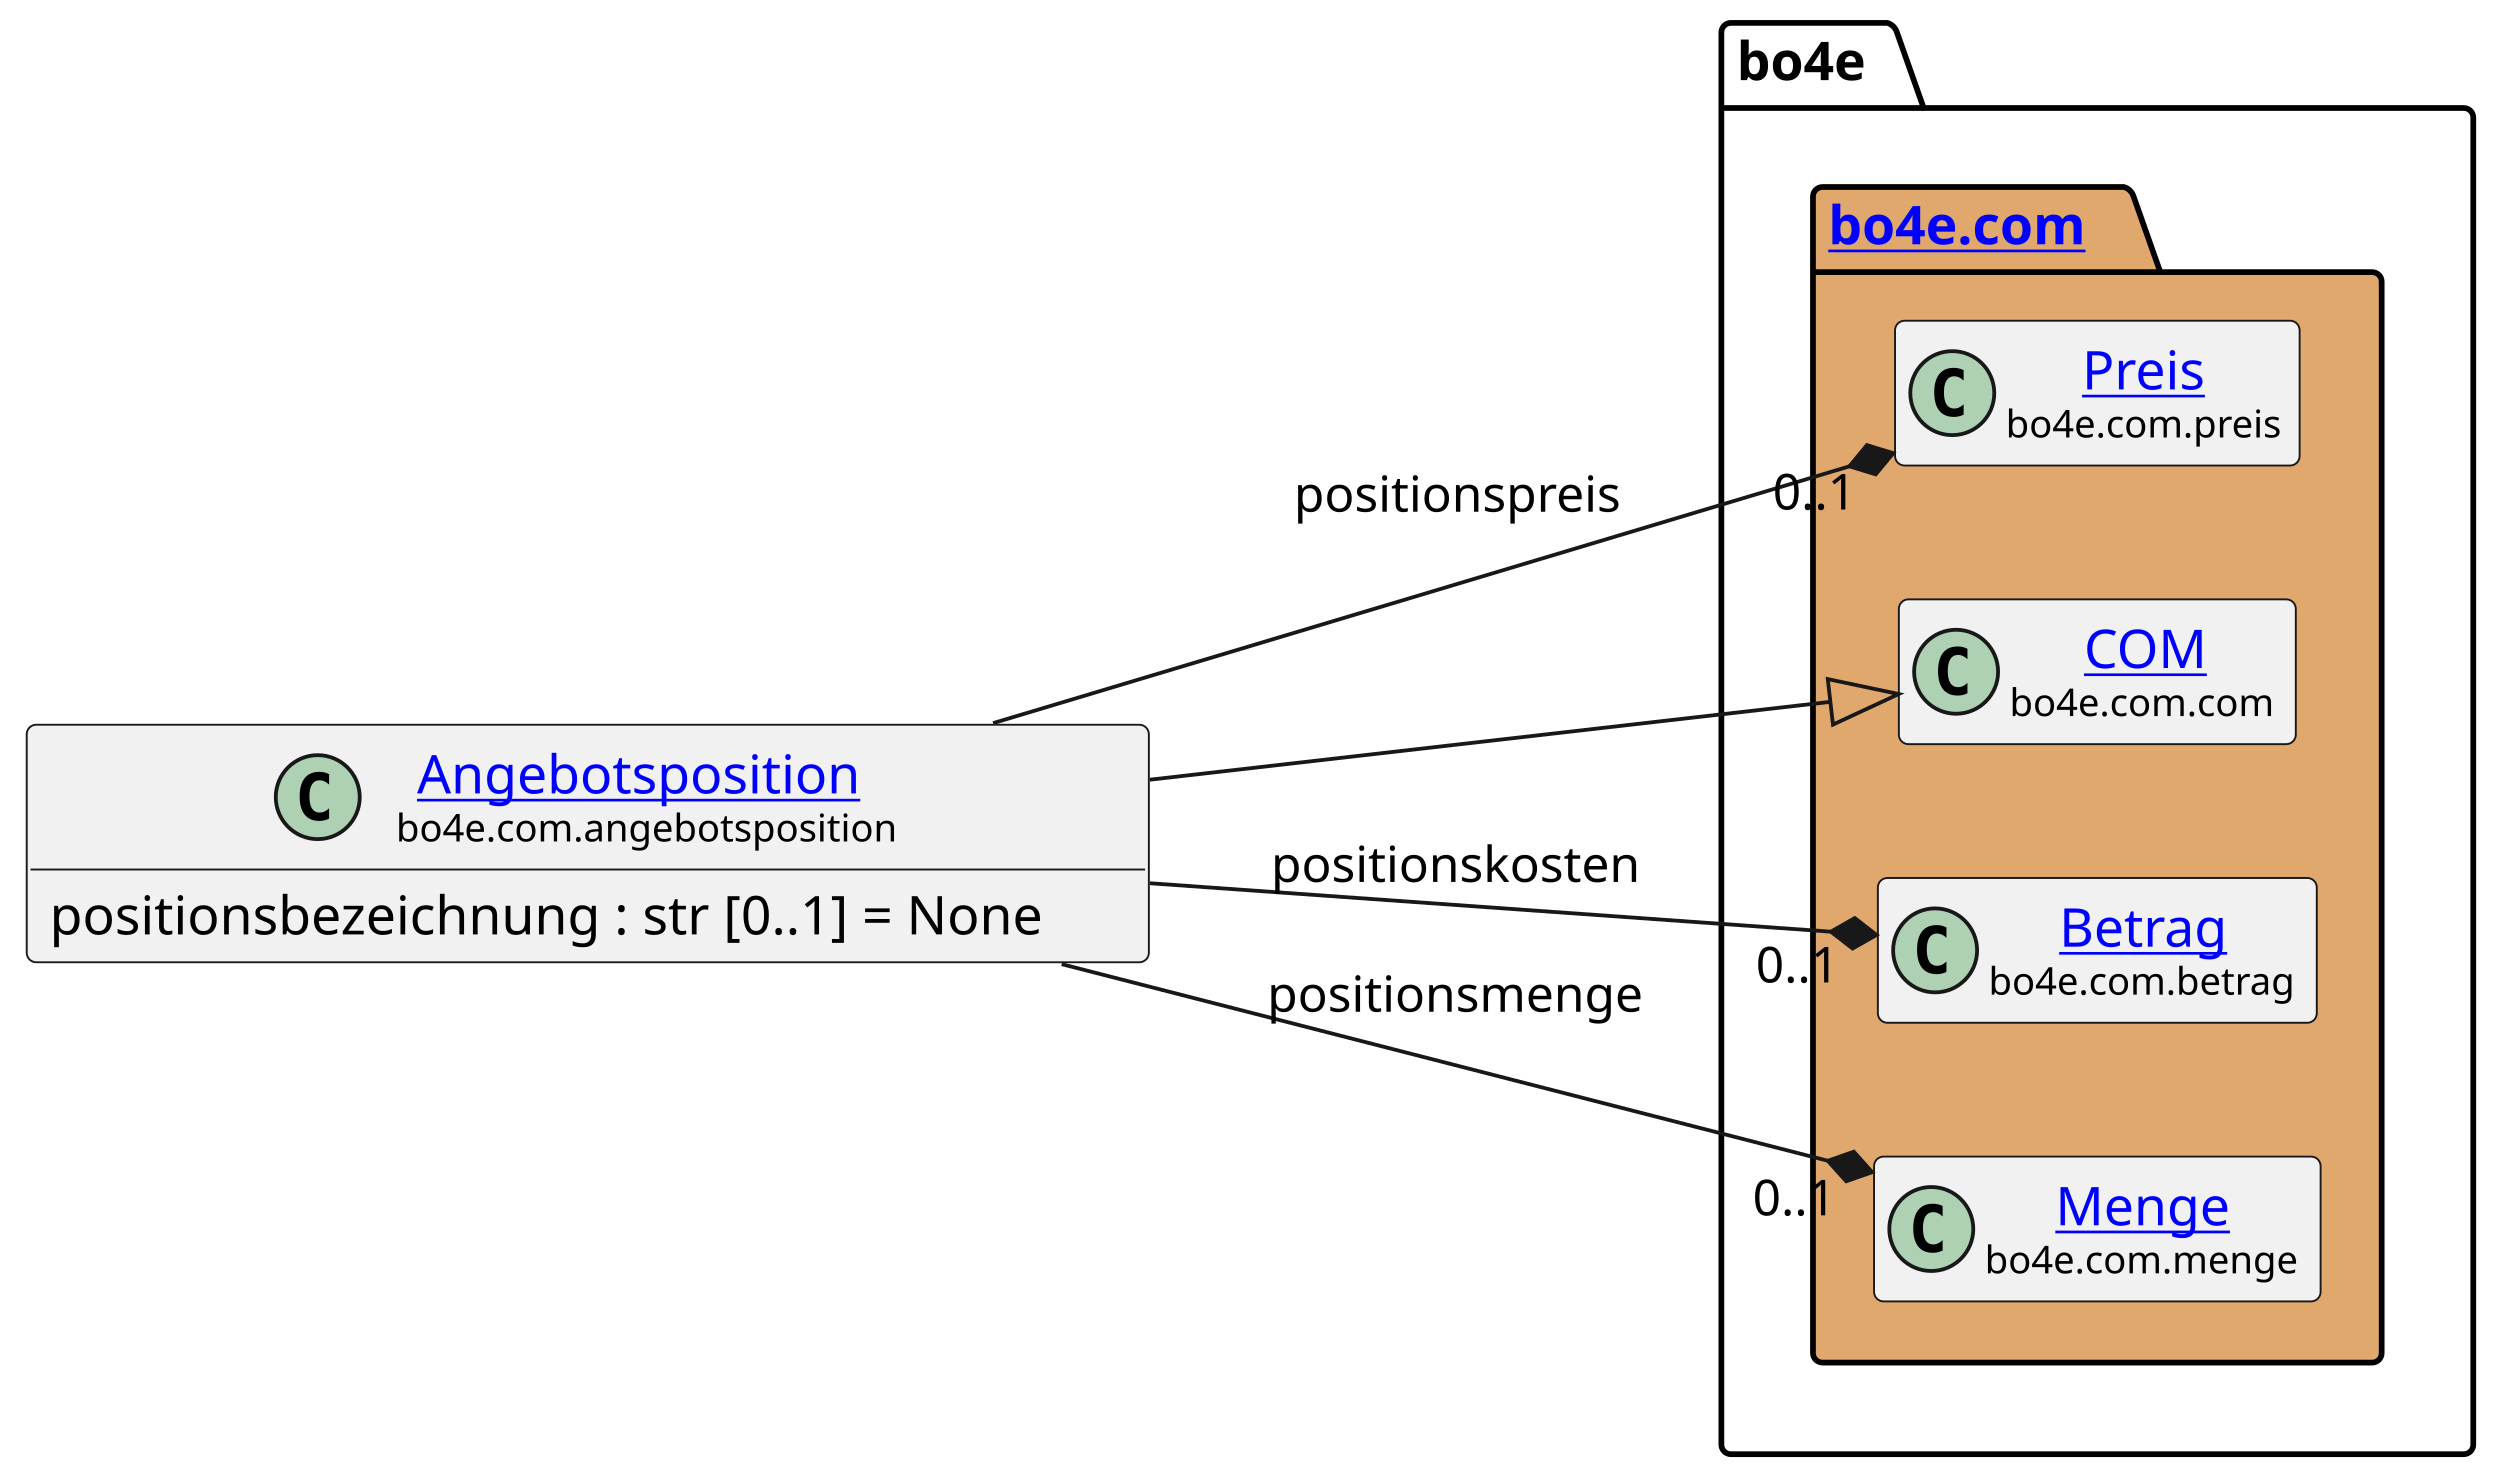
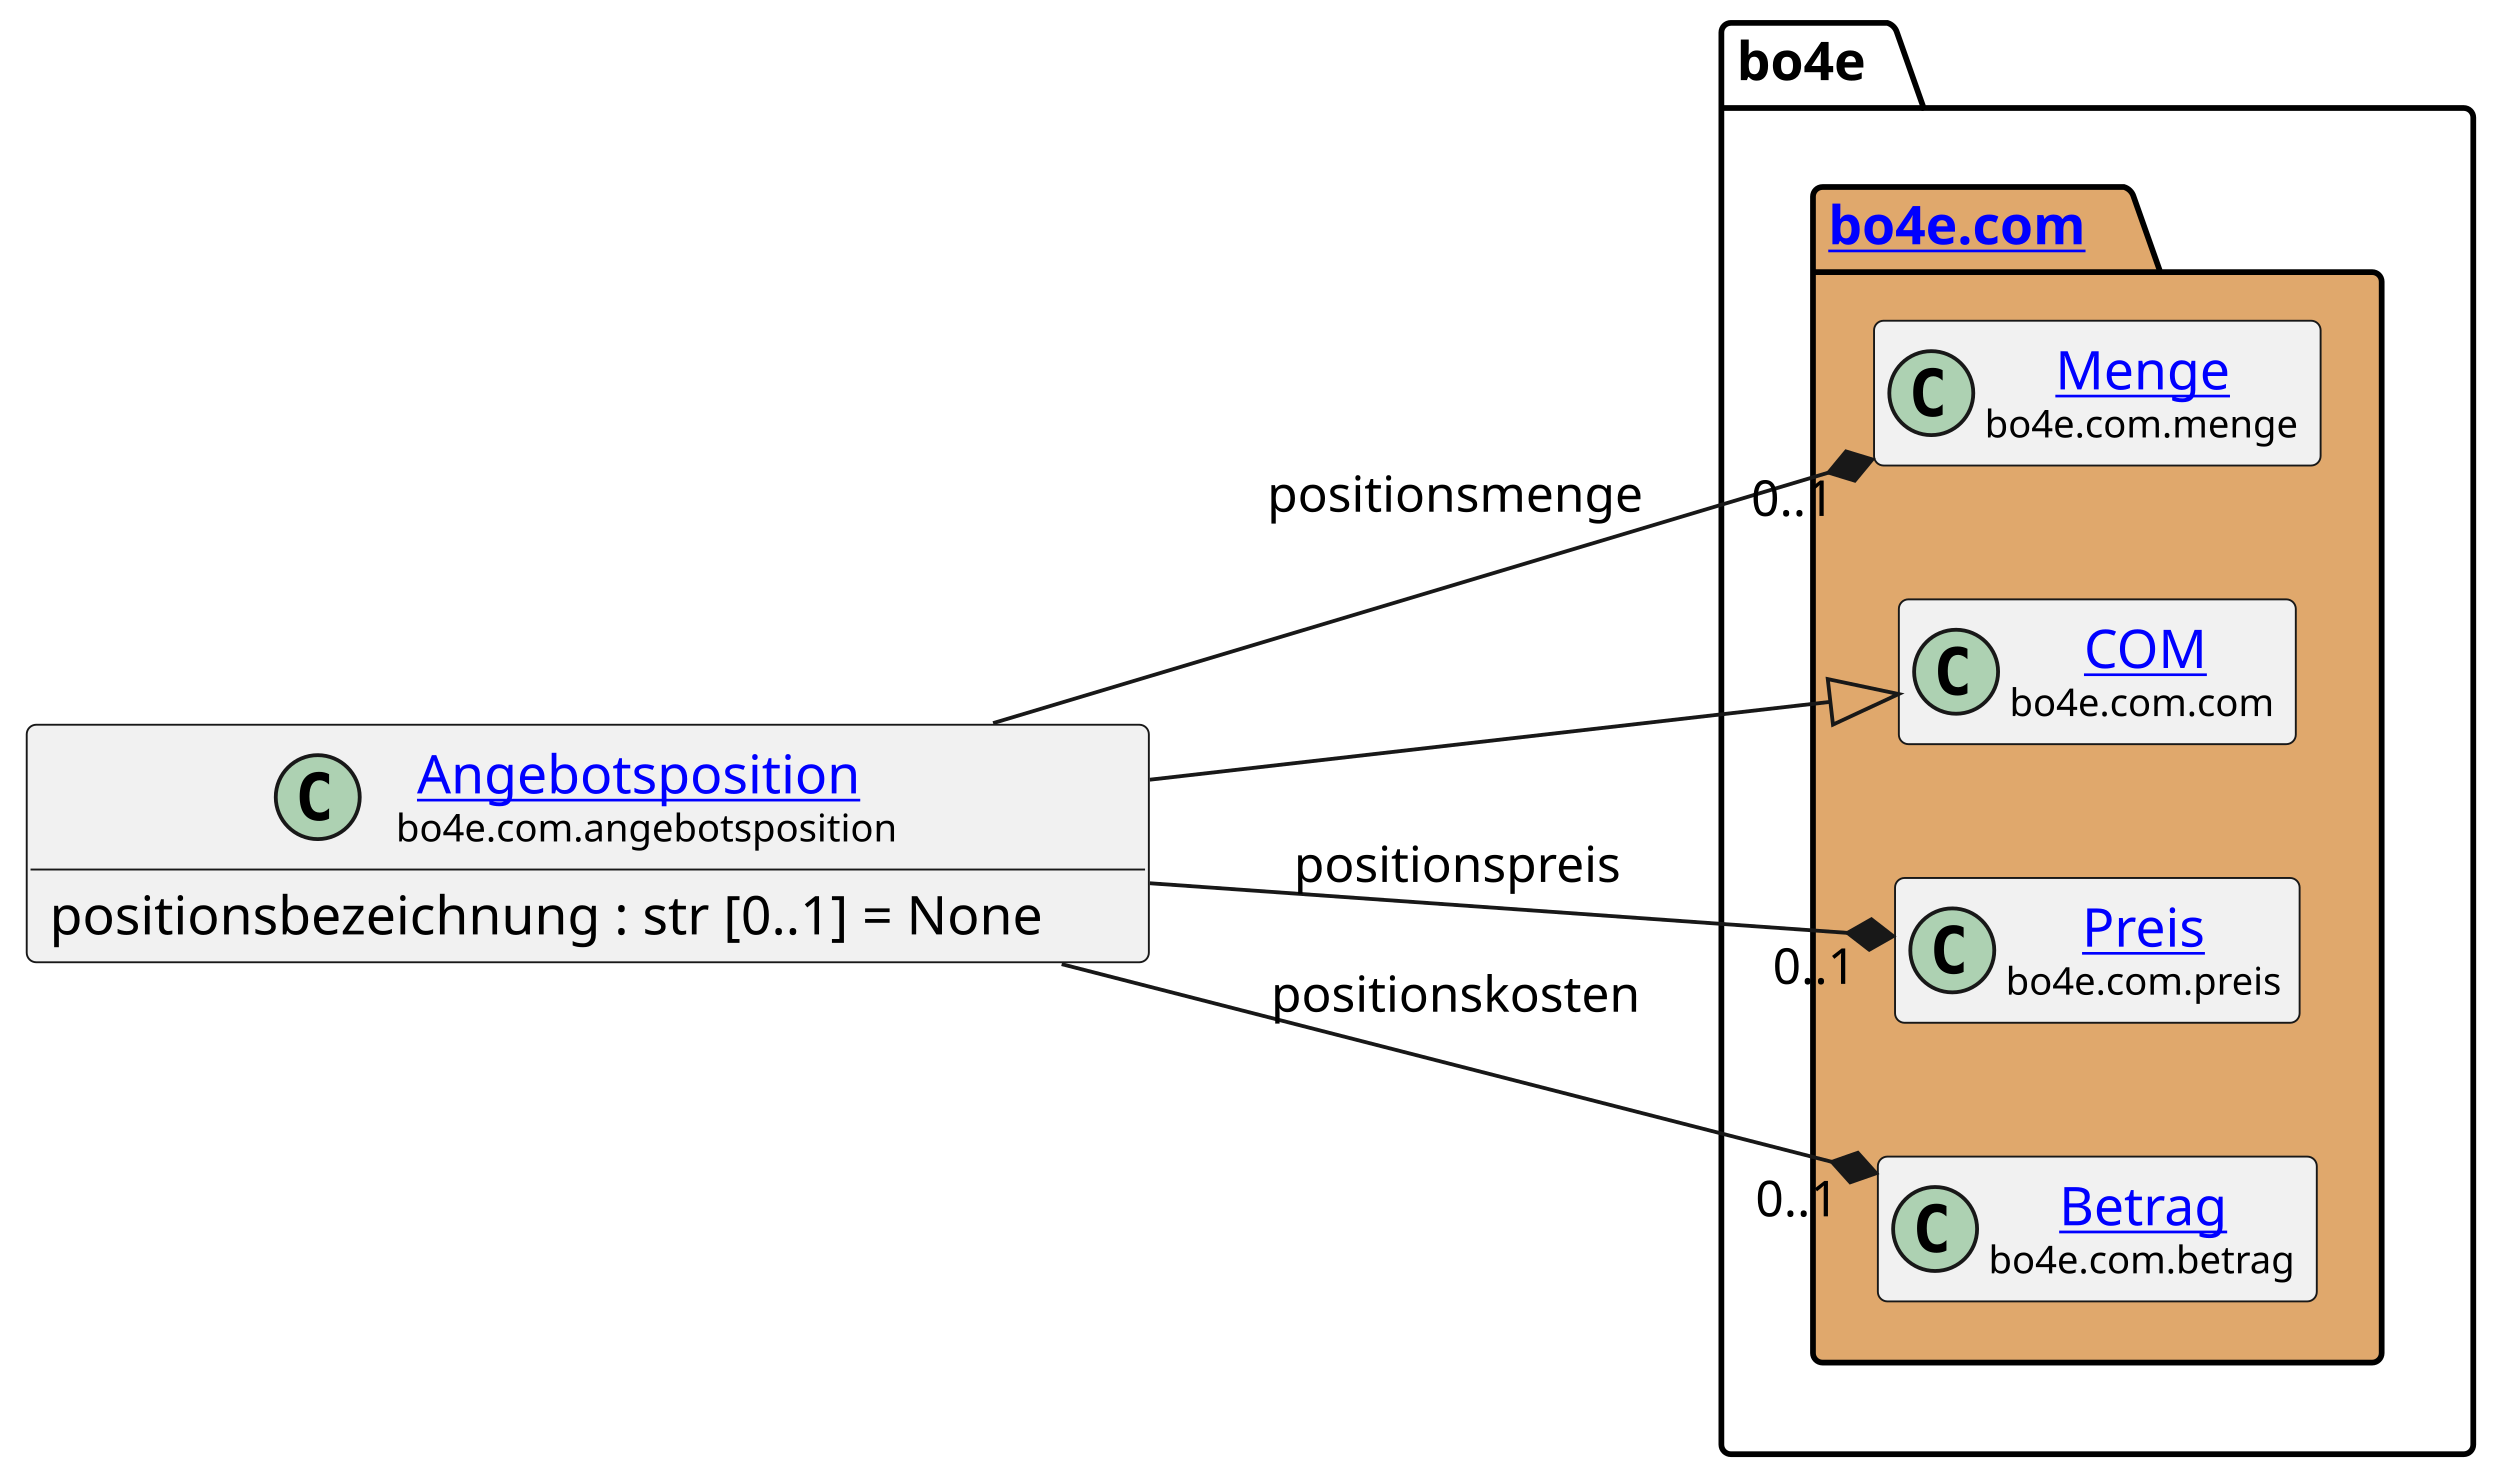
<svg xmlns="http://www.w3.org/2000/svg" xmlns:xlink="http://www.w3.org/1999/xlink" contentStyleType="text/css" height="388px" preserveAspectRatio="none" style="width:655px;height:388px;background:#FFFFFF;" version="1.1" viewBox="0 0 655 388" width="655px" zoomAndPan="magnify">
  <defs />
  <g>
    <g id="cluster_bo4e">
      <path d="M453.5,6 L494.5,6 A3.75,3.75 0 0 1 497,8.5 L504,28.297 L645.5,28.297 A2.5,2.5 0 0 1 648,30.797 L648,378.5 A2.5,2.5 0 0 1 645.5,381 L453.5,381 A2.5,2.5 0 0 1 451,378.5 L451,8.5 A2.5,2.5 0 0 1 453.5,6 " fill="none" style="stroke:#000000;stroke-width:1.5;" />
      <line style="stroke:#000000;stroke-width:1.5;" x1="451" x2="504" y1="28.297" y2="28.297" />
      <text fill="#000000" font-family="sans-serif" font-size="14" font-weight="bold" lengthAdjust="spacing" textLength="40" x="455" y="20.995">bo4e</text>
    </g>
    <g id="cluster_com">
      <path d="M477.5,49 L556.5,49 A3.75,3.75 0 0 1 559,51.5 L566,71.297 L621.5,71.297 A2.5,2.5 0 0 1 624,73.797 L624,354.5 A2.5,2.5 0 0 1 621.5,357 L477.5,357 A2.5,2.5 0 0 1 475,354.5 L475,51.5 A2.5,2.5 0 0 1 477.5,49 " fill="#E0A86C" style="stroke:#000000;stroke-width:1.5;" />
      <line style="stroke:#000000;stroke-width:1.5;" x1="475" x2="566" y1="71.297" y2="71.297" />
      <a href="https://bo4e.github.io/BO4E-python/latest/api/bo4e.com.html" target="_top" title="https://bo4e.github.io/BO4E-python/latest/api/bo4e.com.html" xlink:actuate="onRequest" xlink:href="https://bo4e.github.io/BO4E-python/latest/api/bo4e.com.html" xlink:show="new" xlink:title="https://bo4e.github.io/BO4E-python/latest/api/bo4e.com.html" xlink:type="simple">
        <text fill="#0000FF" font-family="sans-serif" font-size="14" font-weight="bold" lengthAdjust="spacing" text-decoration="underline" textLength="78" x="479" y="63.995">bo4e.com</text>
      </a>
    </g>
-     <g id="elem_Preis">
-       <rect codeLine="8" fill="#F1F1F1" height="37.938" id="Preis" rx="2.5" ry="2.5" style="stroke:#181818;stroke-width:0.5;" width="106" x="496.5" y="84.03" />
-       <ellipse cx="511.5" cy="102.999" fill="#ADD1B2" rx="11" ry="11" style="stroke:#181818;stroke-width:1.0;" />
-       <path d="M514.469,108.639 Q513.891,108.936 513.25,109.077 Q512.609,109.233 511.906,109.233 Q509.406,109.233 508.078,107.593 Q506.766,105.936 506.766,102.811 Q506.766,99.686 508.078,98.03 Q509.406,96.374 511.906,96.374 Q512.609,96.374 513.25,96.53 Q513.906,96.686 514.469,96.983 L514.469,99.702 Q513.844,99.124 513.25,98.858 Q512.656,98.577 512.031,98.577 Q510.688,98.577 510,99.655 Q509.312,100.718 509.312,102.811 Q509.312,104.905 510,105.983 Q510.688,107.046 512.031,107.046 Q512.656,107.046 513.25,106.78 Q513.844,106.499 514.469,105.921 L514.469,108.639 Z " fill="#000000" />
-       <a href="https://bo4e.github.io/BO4E-python/latest/api/bo4e.com.html#bo4e.com.preis.Preis" target="_top" title="https://bo4e.github.io/BO4E-python/latest/api/bo4e.com.html#bo4e.com.preis.Preis" xlink:actuate="onRequest" xlink:href="https://bo4e.github.io/BO4E-python/latest/api/bo4e.com.html#bo4e.com.preis.Preis" xlink:show="new" xlink:title="https://bo4e.github.io/BO4E-python/latest/api/bo4e.com.html#bo4e.com.preis.Preis" xlink:type="simple">
-         <text fill="#0000FF" font-family="sans-serif" font-size="14" lengthAdjust="spacing" text-decoration="underline" textLength="34" x="545.5" y="102.025">Preis</text>
+     <g id="elem_Menge">
+       <rect codeLine="8" fill="#F1F1F1" height="37.938" id="Menge" rx="2.5" ry="2.5" style="stroke:#181818;stroke-width:0.5;" width="117" x="491" y="84.03" />
+       <ellipse cx="506" cy="102.999" fill="#ADD1B2" rx="11" ry="11" style="stroke:#181818;stroke-width:1.0;" />
+       <path d="M508.969,108.639 Q508.391,108.936 507.75,109.077 Q507.109,109.233 506.406,109.233 Q503.906,109.233 502.578,107.593 Q501.266,105.936 501.266,102.811 Q501.266,99.686 502.578,98.03 Q503.906,96.374 506.406,96.374 Q507.109,96.374 507.75,96.53 Q508.406,96.686 508.969,96.983 L508.969,99.702 Q508.344,99.124 507.75,98.858 Q507.156,98.577 506.531,98.577 Q505.188,98.577 504.5,99.655 Q503.812,100.718 503.812,102.811 Q503.812,104.905 504.5,105.983 Q505.188,107.046 506.531,107.046 Q507.156,107.046 507.75,106.78 Q508.344,106.499 508.969,105.921 L508.969,108.639 Z " fill="#000000" />
+       <a href="https://bo4e.github.io/BO4E-python/latest/api/bo4e.com.html#bo4e.com.menge.Menge" target="_top" title="https://bo4e.github.io/BO4E-python/latest/api/bo4e.com.html#bo4e.com.menge.Menge" xlink:actuate="onRequest" xlink:href="https://bo4e.github.io/BO4E-python/latest/api/bo4e.com.html#bo4e.com.menge.Menge" xlink:show="new" xlink:title="https://bo4e.github.io/BO4E-python/latest/api/bo4e.com.html#bo4e.com.menge.Menge" xlink:type="simple">
+         <text fill="#0000FF" font-family="sans-serif" font-size="14" lengthAdjust="spacing" text-decoration="underline" textLength="48" x="538.5" y="102.025">Menge</text>
      </a>
-       <text fill="#000000" font-family="sans-serif" font-size="10" lengthAdjust="spacing" textLength="74" x="525.5" y="114.609">bo4e.com.preis</text>
+       <text fill="#000000" font-family="sans-serif" font-size="10" lengthAdjust="spacing" textLength="85" x="520" y="114.609">bo4e.com.menge</text>
    </g>
    <g id="elem_COM">
      <rect codeLine="9" fill="#F1F1F1" height="37.938" id="COM" rx="2.5" ry="2.5" style="stroke:#181818;stroke-width:0.5;" width="104" x="497.5" y="157.03" />
      <ellipse cx="512.5" cy="175.999" fill="#ADD1B2" rx="11" ry="11" style="stroke:#181818;stroke-width:1.0;" />
      <path d="M515.469,181.639 Q514.891,181.936 514.25,182.077 Q513.609,182.233 512.906,182.233 Q510.406,182.233 509.078,180.593 Q507.766,178.936 507.766,175.811 Q507.766,172.686 509.078,171.03 Q510.406,169.374 512.906,169.374 Q513.609,169.374 514.25,169.53 Q514.906,169.686 515.469,169.983 L515.469,172.702 Q514.844,172.124 514.25,171.858 Q513.656,171.577 513.031,171.577 Q511.688,171.577 511,172.655 Q510.312,173.718 510.312,175.811 Q510.312,177.905 511,178.983 Q511.688,180.046 513.031,180.046 Q513.656,180.046 514.25,179.78 Q514.844,179.499 515.469,178.921 L515.469,181.639 Z " fill="#000000" />
      <a href="https://bo4e.github.io/BO4E-python/latest/api/bo4e.com.html#bo4e.com.com.COM" target="_top" title="https://bo4e.github.io/BO4E-python/latest/api/bo4e.com.html#bo4e.com.com.COM" xlink:actuate="onRequest" xlink:href="https://bo4e.github.io/BO4E-python/latest/api/bo4e.com.html#bo4e.com.com.COM" xlink:show="new" xlink:title="https://bo4e.github.io/BO4E-python/latest/api/bo4e.com.html#bo4e.com.com.COM" xlink:type="simple">
        <text fill="#0000FF" font-family="sans-serif" font-size="14" lengthAdjust="spacing" text-decoration="underline" textLength="33" x="546" y="175.025">COM</text>
      </a>
      <text fill="#000000" font-family="sans-serif" font-size="10" lengthAdjust="spacing" textLength="72" x="526.5" y="187.609">bo4e.com.com</text>
    </g>
+     <g id="elem_Preis">
+       <rect codeLine="10" fill="#F1F1F1" height="37.938" id="Preis" rx="2.5" ry="2.5" style="stroke:#181818;stroke-width:0.5;" width="106" x="496.5" y="230.03" />
+       <ellipse cx="511.5" cy="248.999" fill="#ADD1B2" rx="11" ry="11" style="stroke:#181818;stroke-width:1.0;" />
+       <path d="M514.469,254.639 Q513.891,254.936 513.25,255.077 Q512.609,255.233 511.906,255.233 Q509.406,255.233 508.078,253.593 Q506.766,251.936 506.766,248.811 Q506.766,245.686 508.078,244.03 Q509.406,242.374 511.906,242.374 Q512.609,242.374 513.25,242.53 Q513.906,242.686 514.469,242.983 L514.469,245.702 Q513.844,245.124 513.25,244.858 Q512.656,244.577 512.031,244.577 Q510.688,244.577 510,245.655 Q509.312,246.718 509.312,248.811 Q509.312,250.905 510,251.983 Q510.688,253.046 512.031,253.046 Q512.656,253.046 513.25,252.78 Q513.844,252.499 514.469,251.921 L514.469,254.639 Z " fill="#000000" />
+       <a href="https://bo4e.github.io/BO4E-python/latest/api/bo4e.com.html#bo4e.com.preis.Preis" target="_top" title="https://bo4e.github.io/BO4E-python/latest/api/bo4e.com.html#bo4e.com.preis.Preis" xlink:actuate="onRequest" xlink:href="https://bo4e.github.io/BO4E-python/latest/api/bo4e.com.html#bo4e.com.preis.Preis" xlink:show="new" xlink:title="https://bo4e.github.io/BO4E-python/latest/api/bo4e.com.html#bo4e.com.preis.Preis" xlink:type="simple">
+         <text fill="#0000FF" font-family="sans-serif" font-size="14" lengthAdjust="spacing" text-decoration="underline" textLength="34" x="545.5" y="248.025">Preis</text>
+       </a>
+       <text fill="#000000" font-family="sans-serif" font-size="10" lengthAdjust="spacing" textLength="74" x="525.5" y="260.609">bo4e.com.preis</text>
+     </g>
    <g id="elem_Betrag">
-       <rect codeLine="10" fill="#F1F1F1" height="37.938" id="Betrag" rx="2.5" ry="2.5" style="stroke:#181818;stroke-width:0.5;" width="115" x="492" y="230.03" />
-       <ellipse cx="507" cy="248.999" fill="#ADD1B2" rx="11" ry="11" style="stroke:#181818;stroke-width:1.0;" />
-       <path d="M509.969,254.639 Q509.391,254.936 508.75,255.077 Q508.109,255.233 507.406,255.233 Q504.906,255.233 503.578,253.593 Q502.266,251.936 502.266,248.811 Q502.266,245.686 503.578,244.03 Q504.906,242.374 507.406,242.374 Q508.109,242.374 508.75,242.53 Q509.406,242.686 509.969,242.983 L509.969,245.702 Q509.344,245.124 508.75,244.858 Q508.156,244.577 507.531,244.577 Q506.188,244.577 505.5,245.655 Q504.812,246.718 504.812,248.811 Q504.812,250.905 505.5,251.983 Q506.188,253.046 507.531,253.046 Q508.156,253.046 508.75,252.78 Q509.344,252.499 509.969,251.921 L509.969,254.639 Z " fill="#000000" />
+       <rect codeLine="11" fill="#F1F1F1" height="37.938" id="Betrag" rx="2.5" ry="2.5" style="stroke:#181818;stroke-width:0.5;" width="115" x="492" y="303.03" />
+       <ellipse cx="507" cy="321.999" fill="#ADD1B2" rx="11" ry="11" style="stroke:#181818;stroke-width:1.0;" />
+       <path d="M509.969,327.639 Q509.391,327.936 508.75,328.077 Q508.109,328.233 507.406,328.233 Q504.906,328.233 503.578,326.592 Q502.266,324.936 502.266,321.811 Q502.266,318.686 503.578,317.03 Q504.906,315.374 507.406,315.374 Q508.109,315.374 508.75,315.53 Q509.406,315.686 509.969,315.983 L509.969,318.702 Q509.344,318.124 508.75,317.858 Q508.156,317.577 507.531,317.577 Q506.188,317.577 505.5,318.655 Q504.812,319.717 504.812,321.811 Q504.812,323.905 505.5,324.983 Q506.188,326.046 507.531,326.046 Q508.156,326.046 508.75,325.78 Q509.344,325.499 509.969,324.921 L509.969,327.639 Z " fill="#000000" />
      <a href="https://bo4e.github.io/BO4E-python/latest/api/bo4e.com.html#bo4e.com.betrag.Betrag" target="_top" title="https://bo4e.github.io/BO4E-python/latest/api/bo4e.com.html#bo4e.com.betrag.Betrag" xlink:actuate="onRequest" xlink:href="https://bo4e.github.io/BO4E-python/latest/api/bo4e.com.html#bo4e.com.betrag.Betrag" xlink:show="new" xlink:title="https://bo4e.github.io/BO4E-python/latest/api/bo4e.com.html#bo4e.com.betrag.Betrag" xlink:type="simple">
-         <text fill="#0000FF" font-family="sans-serif" font-size="14" lengthAdjust="spacing" text-decoration="underline" textLength="46" x="539.5" y="248.025">Betrag</text>
+         <text fill="#0000FF" font-family="sans-serif" font-size="14" lengthAdjust="spacing" text-decoration="underline" textLength="46" x="539.5" y="321.025">Betrag</text>
      </a>
-       <text fill="#000000" font-family="sans-serif" font-size="10" lengthAdjust="spacing" textLength="83" x="521" y="260.609">bo4e.com.betrag</text>
-     </g>
-     <g id="elem_Menge">
-       <rect codeLine="11" fill="#F1F1F1" height="37.938" id="Menge" rx="2.5" ry="2.5" style="stroke:#181818;stroke-width:0.5;" width="117" x="491" y="303.03" />
-       <ellipse cx="506" cy="321.999" fill="#ADD1B2" rx="11" ry="11" style="stroke:#181818;stroke-width:1.0;" />
-       <path d="M508.969,327.639 Q508.391,327.936 507.75,328.077 Q507.109,328.233 506.406,328.233 Q503.906,328.233 502.578,326.592 Q501.266,324.936 501.266,321.811 Q501.266,318.686 502.578,317.03 Q503.906,315.374 506.406,315.374 Q507.109,315.374 507.75,315.53 Q508.406,315.686 508.969,315.983 L508.969,318.702 Q508.344,318.124 507.75,317.858 Q507.156,317.577 506.531,317.577 Q505.188,317.577 504.5,318.655 Q503.812,319.717 503.812,321.811 Q503.812,323.905 504.5,324.983 Q505.188,326.046 506.531,326.046 Q507.156,326.046 507.75,325.78 Q508.344,325.499 508.969,324.921 L508.969,327.639 Z " fill="#000000" />
-       <a href="https://bo4e.github.io/BO4E-python/latest/api/bo4e.com.html#bo4e.com.menge.Menge" target="_top" title="https://bo4e.github.io/BO4E-python/latest/api/bo4e.com.html#bo4e.com.menge.Menge" xlink:actuate="onRequest" xlink:href="https://bo4e.github.io/BO4E-python/latest/api/bo4e.com.html#bo4e.com.menge.Menge" xlink:show="new" xlink:title="https://bo4e.github.io/BO4E-python/latest/api/bo4e.com.html#bo4e.com.menge.Menge" xlink:type="simple">
-         <text fill="#0000FF" font-family="sans-serif" font-size="14" lengthAdjust="spacing" text-decoration="underline" textLength="48" x="538.5" y="321.025">Menge</text>
-       </a>
-       <text fill="#000000" font-family="sans-serif" font-size="10" lengthAdjust="spacing" textLength="85" x="520" y="333.609">bo4e.com.menge</text>
+       <text fill="#000000" font-family="sans-serif" font-size="10" lengthAdjust="spacing" textLength="83" x="521" y="333.609">bo4e.com.betrag</text>
    </g>
    <g id="elem_Angebotsposition">
      <rect codeLine="3" fill="#F1F1F1" height="62.234" id="Angebotsposition" rx="2.5" ry="2.5" style="stroke:#181818;stroke-width:0.5;" width="294" x="7" y="189.88" />
      <ellipse cx="83.25" cy="208.849" fill="#ADD1B2" rx="11" ry="11" style="stroke:#181818;stroke-width:1.0;" />
      <path d="M86.219,214.489 Q85.641,214.786 85,214.927 Q84.359,215.083 83.656,215.083 Q81.156,215.083 79.828,213.442 Q78.516,211.786 78.516,208.661 Q78.516,205.536 79.828,203.88 Q81.156,202.224 83.656,202.224 Q84.359,202.224 85,202.38 Q85.656,202.536 86.219,202.833 L86.219,205.552 Q85.594,204.974 85,204.708 Q84.406,204.427 83.781,204.427 Q82.438,204.427 81.75,205.505 Q81.062,206.567 81.062,208.661 Q81.062,210.755 81.75,211.833 Q82.438,212.896 83.781,212.896 Q84.406,212.896 85,212.63 Q85.594,212.349 86.219,211.771 L86.219,214.489 Z " fill="#000000" />
      <a href="https://bo4e.github.io/BO4E-python/latest/api/bo4e.com.html#bo4e.com.angebotsposition.Angebotsposition" target="_top" title="https://bo4e.github.io/BO4E-python/latest/api/bo4e.com.html#bo4e.com.angebotsposition.Angebotsposition" xlink:actuate="onRequest" xlink:href="https://bo4e.github.io/BO4E-python/latest/api/bo4e.com.html#bo4e.com.angebotsposition.Angebotsposition" xlink:show="new" xlink:title="https://bo4e.github.io/BO4E-python/latest/api/bo4e.com.html#bo4e.com.angebotsposition.Angebotsposition" xlink:type="simple">
        <text fill="#0000FF" font-family="sans-serif" font-size="14" lengthAdjust="spacing" text-decoration="underline" textLength="122" x="109.25" y="207.875">Angebotsposition</text>
      </a>
      <text fill="#000000" font-family="sans-serif" font-size="10" lengthAdjust="spacing" textLength="133" x="103.75" y="220.459">bo4e.com.angebotsposition</text>
      <line style="stroke:#181818;stroke-width:0.5;" x1="8" x2="300" y1="227.817" y2="227.817" />
      <text fill="#000000" font-family="sans-serif" font-size="14" lengthAdjust="spacing" textLength="282" x="13" y="244.813">positionsbezeichnung : str [0..1] = None</text>
    </g>
    <g id="link_Angebotsposition_COM">
      <path codeLine="14" d="M301.25,204.28 C370.11,196.4 429.946,189.554 479.556,183.884 " fill="none" id="Angebotsposition-to-COM" style="stroke:#181818;stroke-width:1.0;" />
      <polygon fill="none" points="497.44,181.84,478.875,177.923,480.238,189.845,497.44,181.84" style="stroke:#181818;stroke-width:1.0;" />
    </g>
    <g id="link_Angebotsposition_Preis">
-       <path codeLine="15" d="M260.19,189.46 C336.35,166.62 424.556,140.167 484.536,122.177 " fill="none" id="Angebotsposition-to-Preis" style="stroke:#181818;stroke-width:1.0;" />
-       <polygon fill="#181818" points="496.03,118.73,489.134,116.622,484.536,122.177,491.432,124.285,496.03,118.73" style="stroke:#181818;stroke-width:1.0;" />
-       <text fill="#000000" font-family="sans-serif" font-size="13" lengthAdjust="spacing" textLength="88" x="339" y="134.067">positionspreis</text>
-       <text fill="#000000" font-family="sans-serif" font-size="13" lengthAdjust="spacing" textLength="24" x="464.46" y="133.491">0..1</text>
+       <path codeLine="15" d="M301.25,231.41 C369.45,236.26 434.38,240.877 484.04,244.417 " fill="none" id="Angebotsposition-to-Preis" style="stroke:#181818;stroke-width:1.0;" />
+       <polygon fill="#181818" points="496.01,245.27,490.31,240.853,484.04,244.417,489.741,248.833,496.01,245.27" style="stroke:#181818;stroke-width:1.0;" />
+       <text fill="#000000" font-family="sans-serif" font-size="13" lengthAdjust="spacing" textLength="88" x="339" y="231.067">positionspreis</text>
+       <text fill="#000000" font-family="sans-serif" font-size="13" lengthAdjust="spacing" textLength="24" x="464.438" y="257.781">0..1</text>
    </g>
    <g id="link_Angebotsposition_Menge">
-       <path codeLine="16" d="M278.16,252.61 C349.06,270.81 423.237,289.847 478.887,304.127 " fill="none" id="Angebotsposition-to-Menge" style="stroke:#181818;stroke-width:1.0;" />
-       <polygon fill="#181818" points="490.51,307.11,485.692,301.744,478.887,304.127,483.704,309.493,490.51,307.11" style="stroke:#181818;stroke-width:1.0;" />
-       <text fill="#000000" font-family="sans-serif" font-size="13" lengthAdjust="spacing" textLength="102" x="332" y="265.067">positionsmenge</text>
-       <text fill="#000000" font-family="sans-serif" font-size="13" lengthAdjust="spacing" textLength="24" x="459.189" y="318.422">0..1</text>
+       <path codeLine="16" d="M260.19,189.46 C334.07,167.3 418.615,141.946 479.055,123.826 " fill="none" id="Angebotsposition-to-Menge" style="stroke:#181818;stroke-width:1.0;" />
+       <polygon fill="#181818" points="490.55,120.38,483.654,118.272,479.055,123.826,485.951,125.935,490.55,120.38" style="stroke:#181818;stroke-width:1.0;" />
+       <text fill="#000000" font-family="sans-serif" font-size="13" lengthAdjust="spacing" textLength="102" x="332" y="134.067">positionsmenge</text>
+       <text fill="#000000" font-family="sans-serif" font-size="13" lengthAdjust="spacing" textLength="24" x="458.79" y="135.175">0..1</text>
    </g>
    <g id="link_Angebotsposition_Betrag">
-       <path codeLine="17" d="M301.25,231.41 C367.49,236.12 429.95,240.57 479.68,244.1 " fill="none" id="Angebotsposition-to-Betrag" style="stroke:#181818;stroke-width:1.0;" />
-       <polygon fill="#181818" points="491.65,244.95,485.948,240.535,479.68,244.1,485.382,248.515,491.65,244.95" style="stroke:#181818;stroke-width:1.0;" />
-       <text fill="#000000" font-family="sans-serif" font-size="13" lengthAdjust="spacing" textLength="100" x="333" y="231.067">positionskosten</text>
-       <text fill="#000000" font-family="sans-serif" font-size="13" lengthAdjust="spacing" textLength="24" x="460.01" y="257.402">0..1</text>
+       <path codeLine="17" d="M278.16,252.61 C349.51,270.93 424.327,290.125 479.937,304.405 " fill="none" id="Angebotsposition-to-Betrag" style="stroke:#181818;stroke-width:1.0;" />
+       <polygon fill="#181818" points="491.56,307.39,486.743,302.023,479.937,304.405,484.754,309.772,491.56,307.39" style="stroke:#181818;stroke-width:1.0;" />
+       <text fill="#000000" font-family="sans-serif" font-size="13" lengthAdjust="spacing" textLength="100" x="333" y="265.067">positionskosten</text>
+       <text fill="#000000" font-family="sans-serif" font-size="13" lengthAdjust="spacing" textLength="24" x="459.91" y="318.687">0..1</text>
    </g>
  </g>
</svg>
